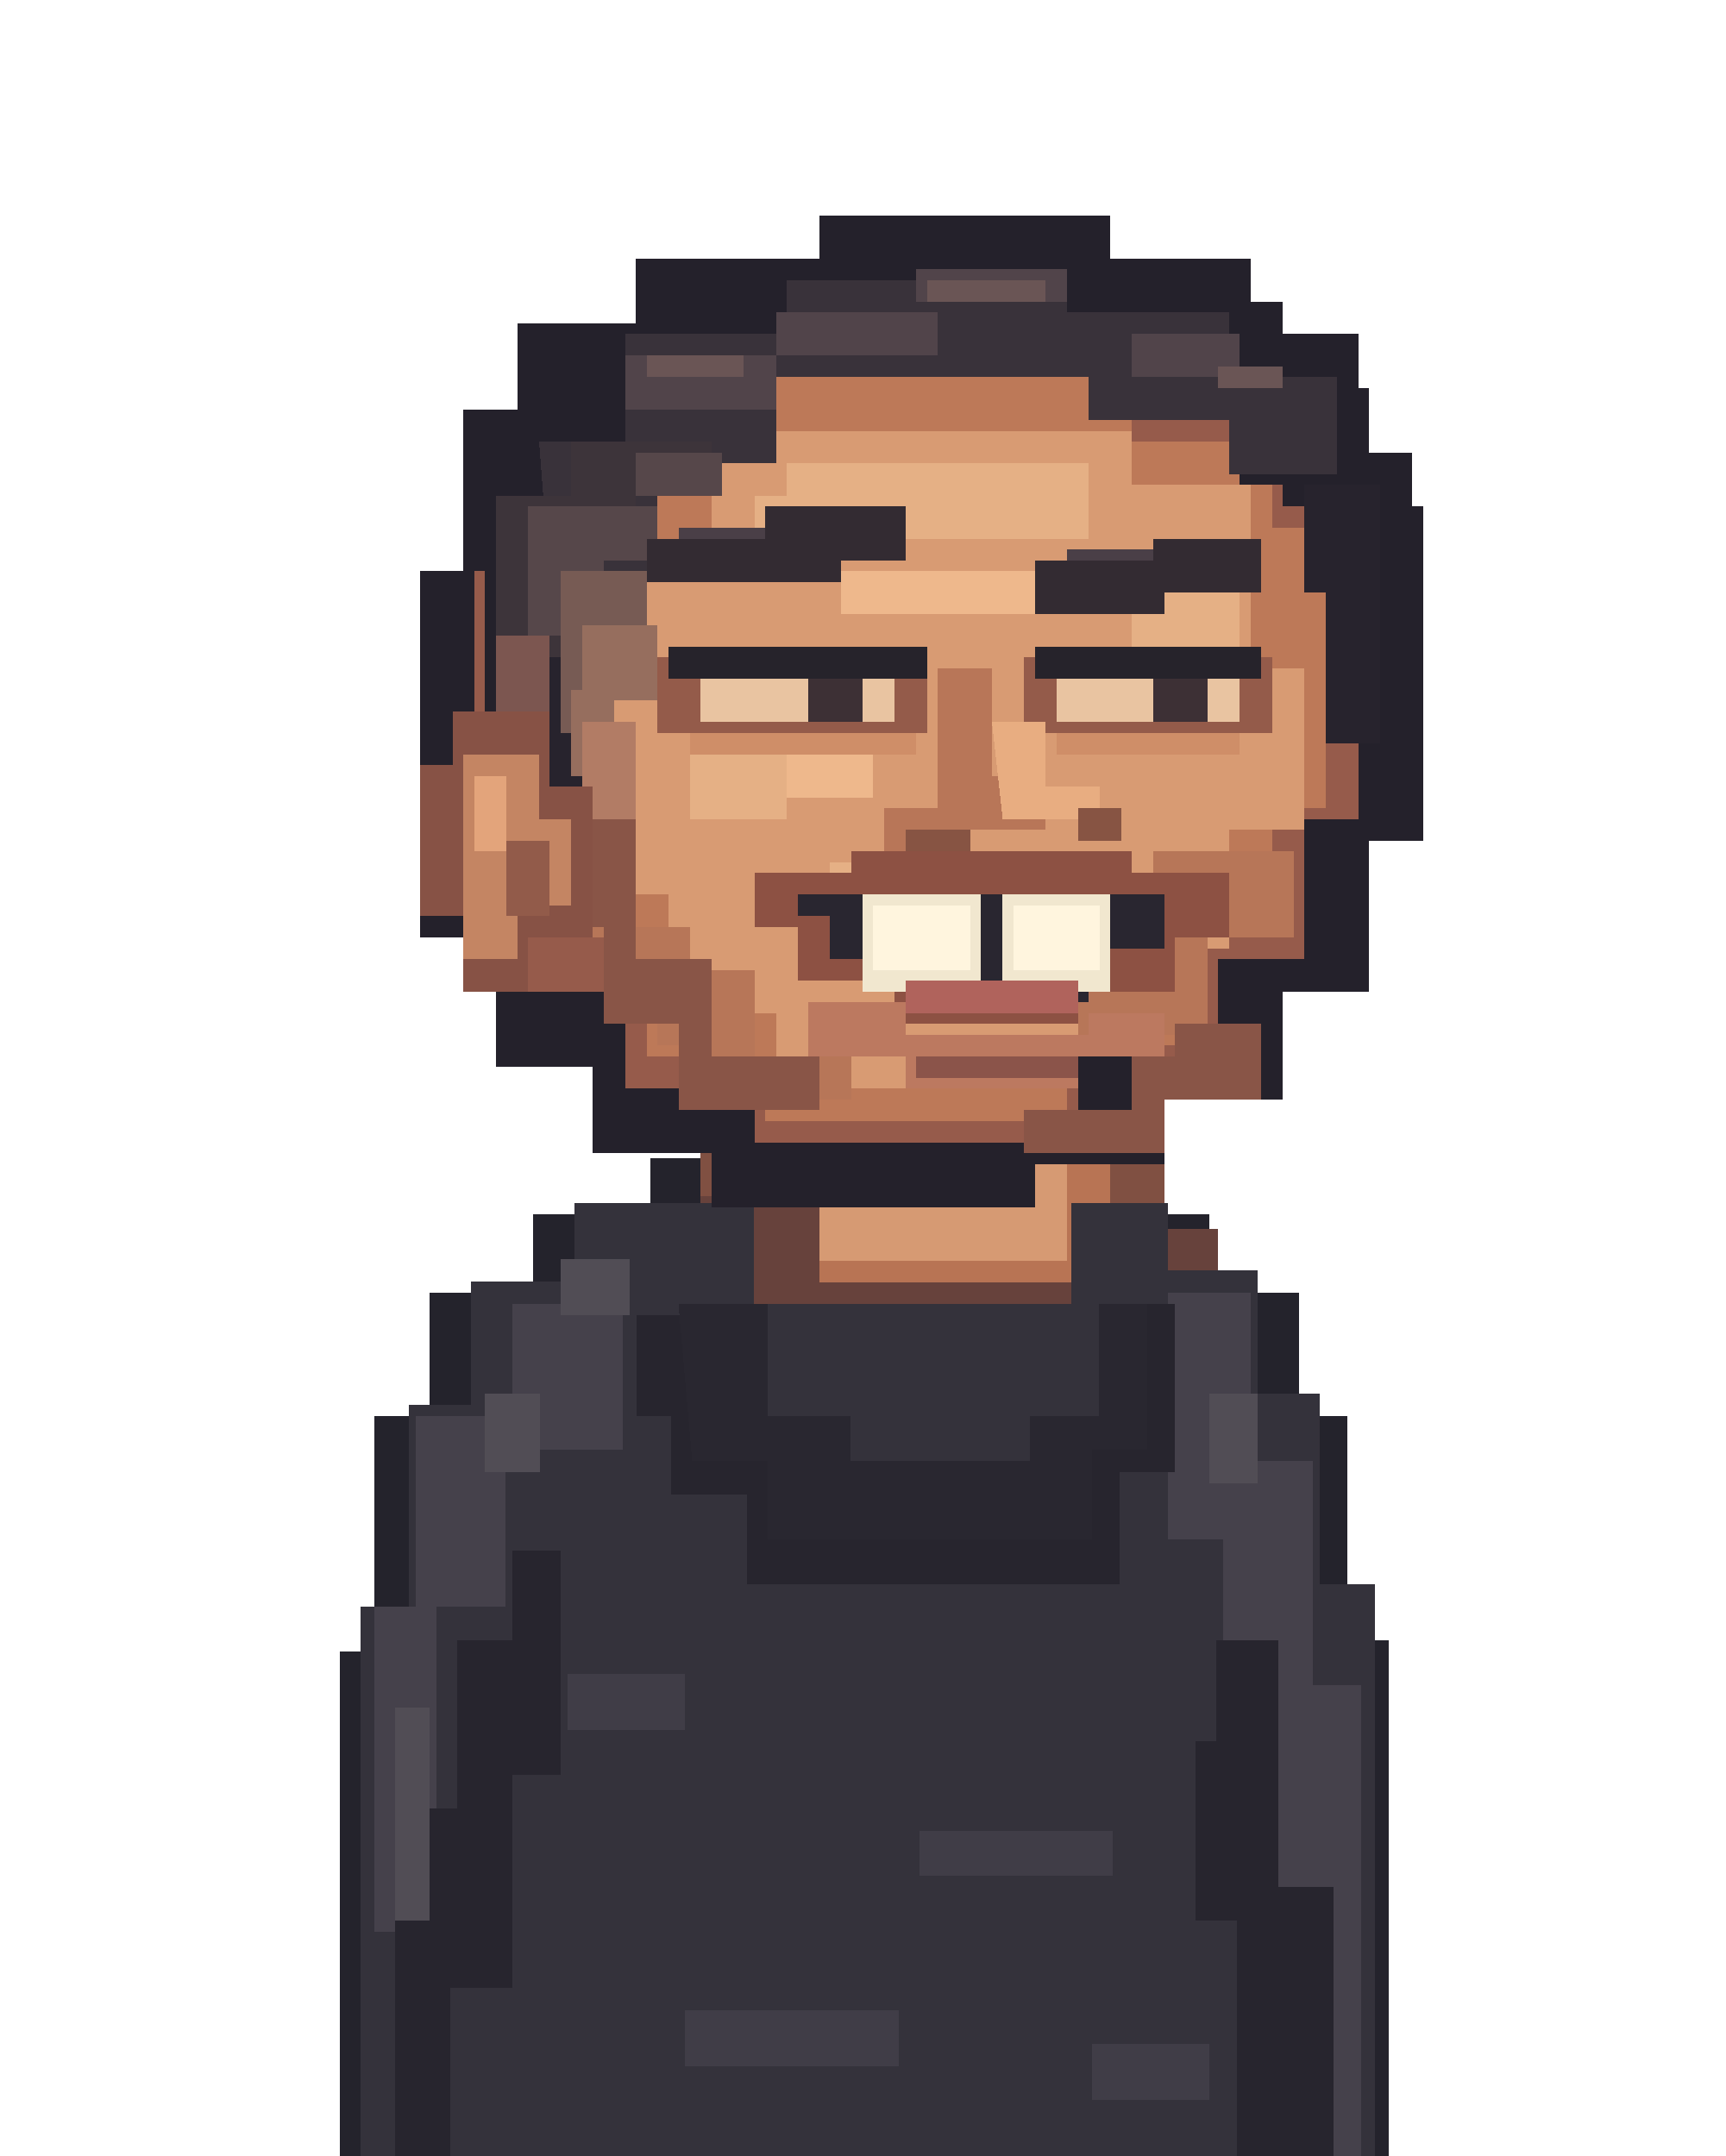
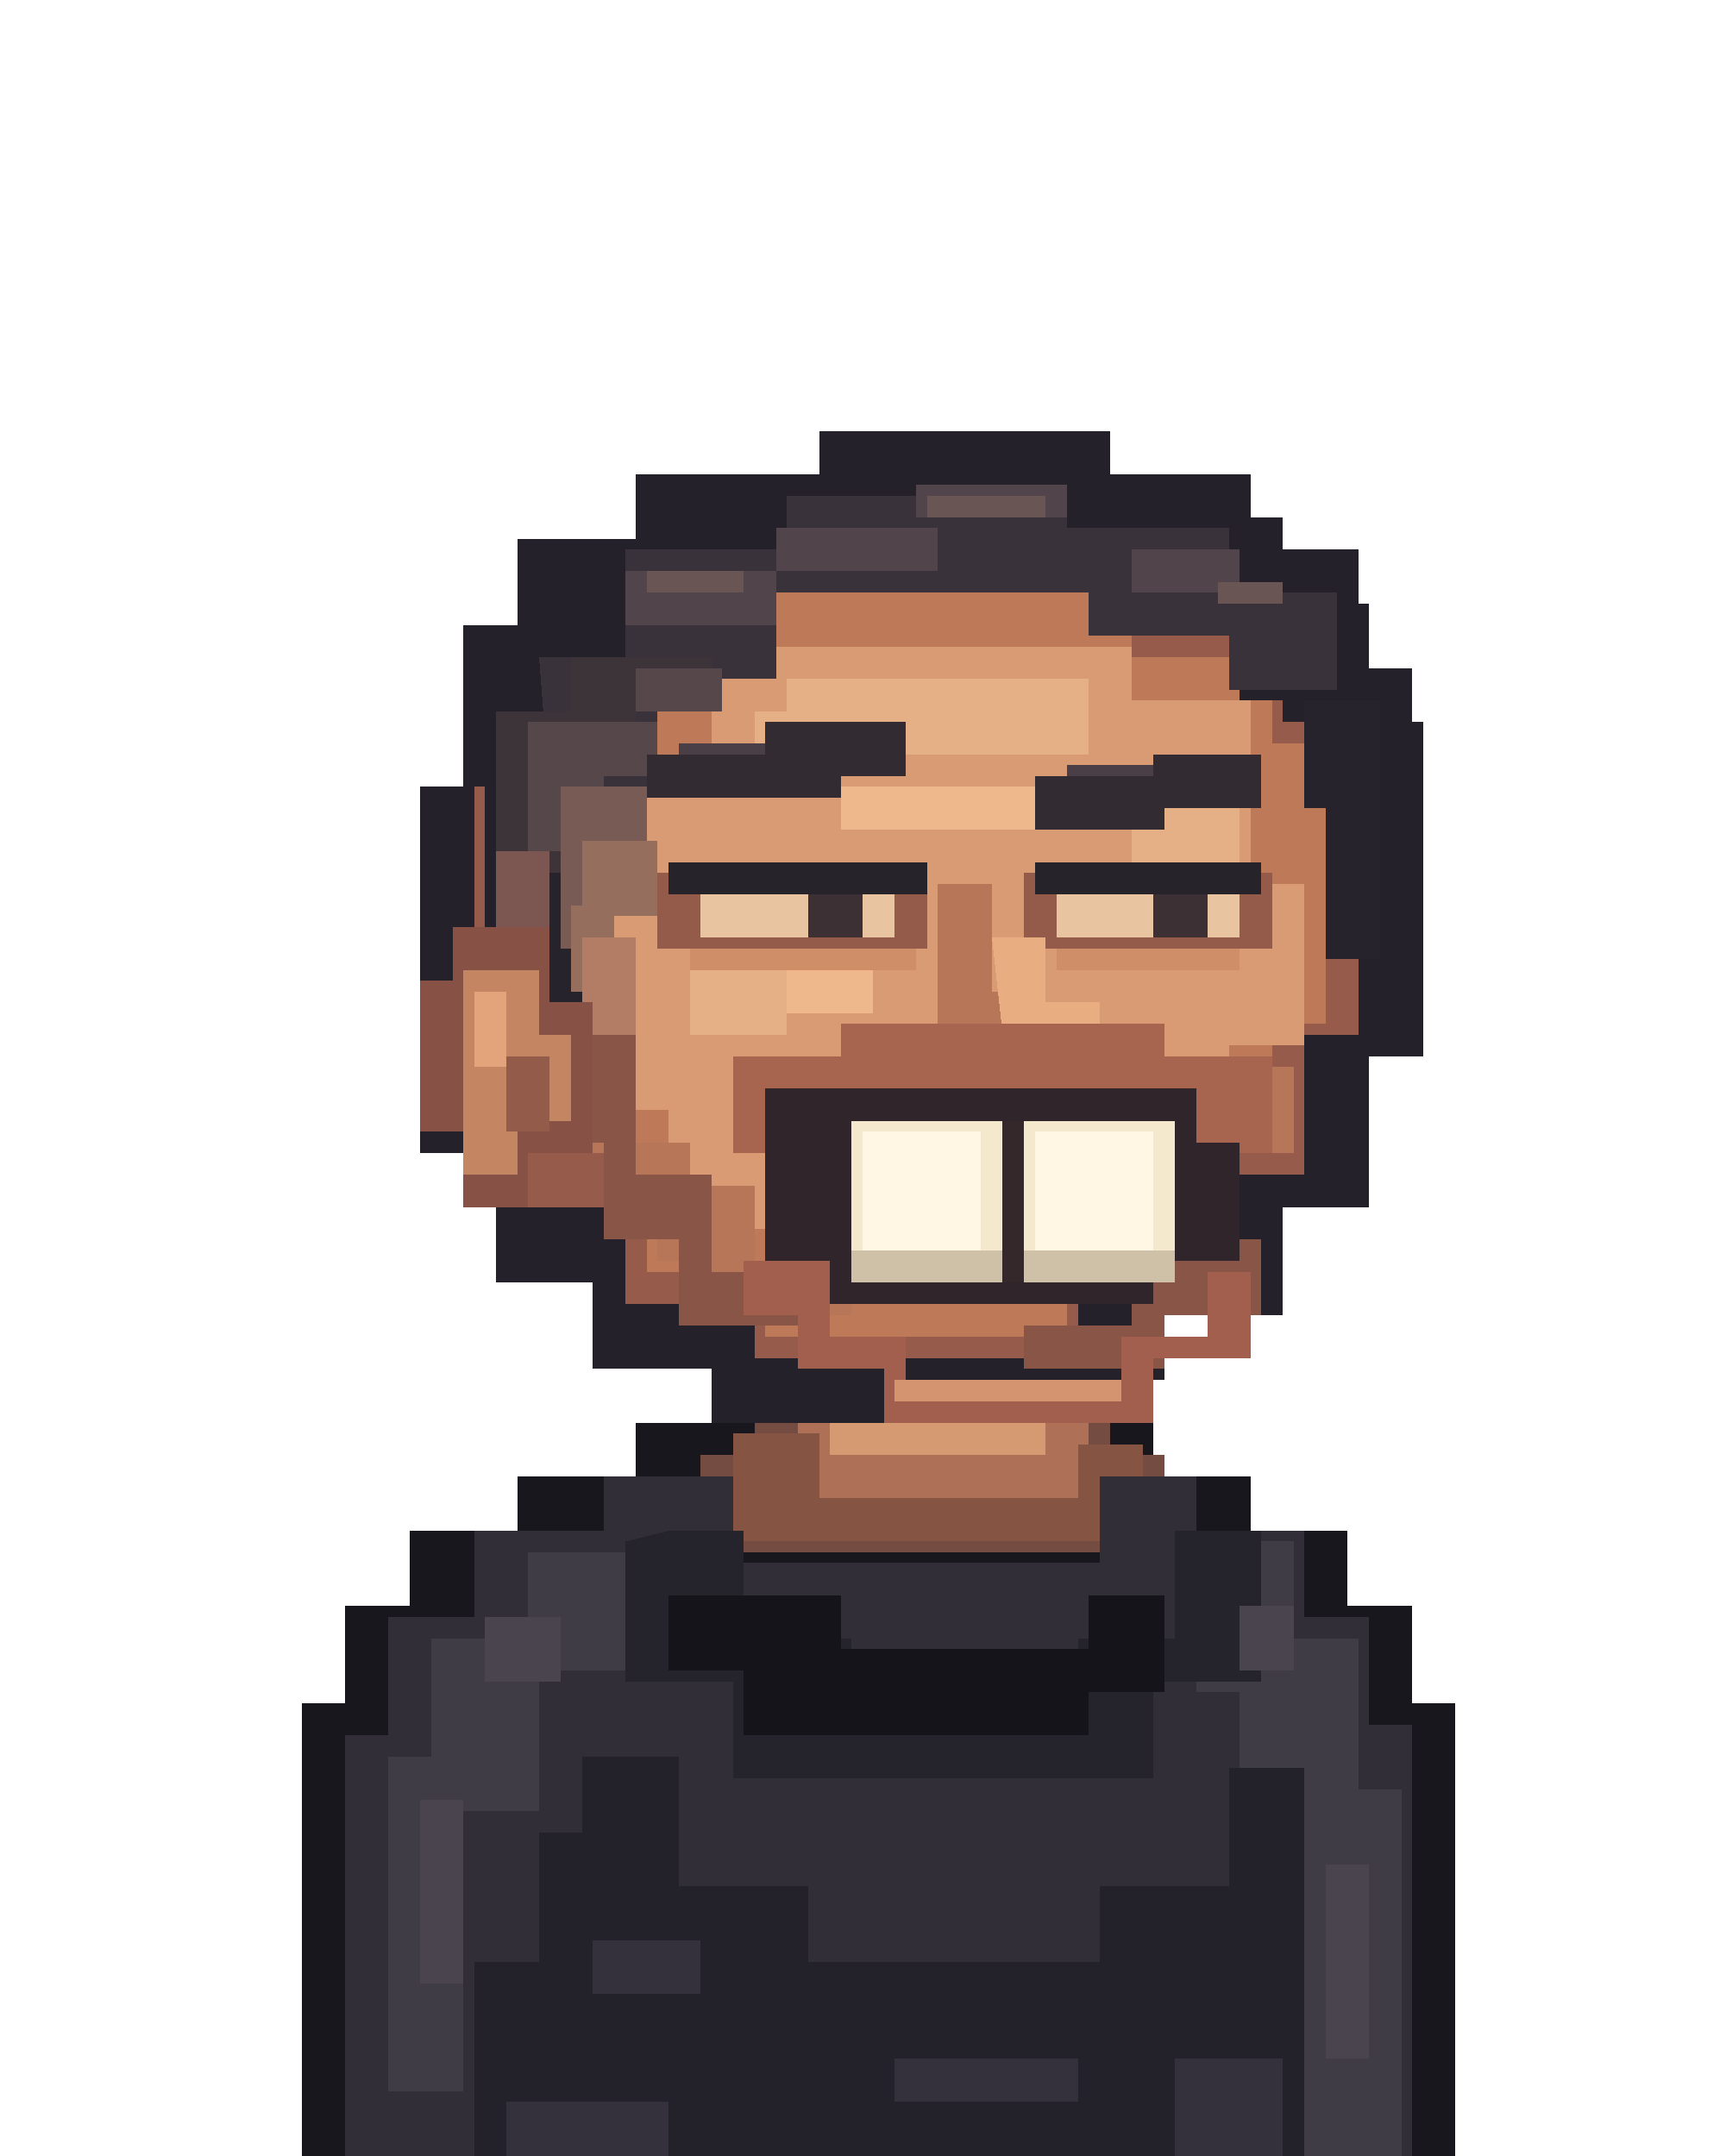
<svg xmlns="http://www.w3.org/2000/svg" width="480" height="600" viewBox="0 0 160 200" shape-rendering="crispEdges" data-expression="angry">
-   <g id="body-outline" fill="#24232c" transform="translate(29 -8) scale(0.64 1.04)">
-     <path d="M49 111h66v5h15v7h13v11h7v20h6v46H4v-45h5v-21h8v-11h15v-7h17z" />
-   </g>
-   <g id="neck">
-     <path fill="#805042" d="M65 98h43v21h8v10H56v-12h9z" />
-     <path fill="#b87454" d="M70 100h33v17h9v5H65v-7h5z" />
-     <path fill="#d69a73" d="M75 105h24v12H75z" />
-     <path fill="#67423c" d="M65 111h11v8h28v-5h9v9H65z" />
-   </g>
-   <g id="shirt" transform="translate(29 -8) scale(0.64 1.04)">
-     <path fill="#34323b" d="M47 115h17v9h46v-9h14v6h13v11h9v17h8v51H7v-49h7v-18h9v-11h15v-7z" />
-     <path fill="#45414b" d="M29 124h16v13H28v14H18v29H9v-29h6v-17h14zM124 123h12v15h9v20h7v42h-14v-28h-6v-27h-8z" />
-     <path fill="#27252e" d="M47 125h15v13h11v4h36v-6h9v-12h7v15h-8v10H63v-8H52v-7h-5zM29 146h7v20h-7v19h-9v15h-8v-31h9v-15h8zM131 154h9v22h8v24h-14v-21h-6v-16h3z" />
-     <path fill="#514d55" d="M25 132h8v7h-8zM36 120h10v5H36zM130 132h7v8h-7zM12 160h5v19h-5z" />
-     <path fill="#403d47" d="M37 157h17v5H37zM88 171h28v4H88zM54 187h31v5H54zM113 190h17v5h-17z" />
-     <path fill="#292730" d="M53 124h13v10h12v4h26v-4h10v-10h7v13h-8v8H66v-7H55z" />
-   </g>
-   <g id="head">
-     <path fill="#24212b" d="M48 30h11v-6h44v4h16v8h8v11h5v31h-5v14h-8v10h-11v6h-12v4H66v-5H55v-8H46v-12h-7V53h4V38h5z" />
-     <path fill="#965b4b" d="M51 39h13v-7h40v5h15v10h7v29h-5v13h-8v9h-13v8H70v-5H58v-9h-9V75h-5V53h7z" />
-     <path fill="#bd7958" d="M57 42h14v-7h34v6h13v8h5v26h-5v12h-8v10h-11v7H71v-6H60v-11h-8V73h-4V55h9z" />
-     <path fill="#d89b73" d="M66 40h39v5h11v17h5v15h-7v11h-10v8H84v5H72v-7H62v-11h-7V66h2V53h9z" />
-     <path fill="#e5b085" d="M73 43h28v7H70v-4h3zM105 51h10v9h-10zM64 63h9v13h-9zM77 80h14v9H77zM98 86h11v5H98z" />
-     <path fill="#b77658" d="M50 60h7v26h7v9h-7v-8h-7zM61 90h9v8h9v4H66v-5h-5zM107 79h13v8h-8v9h-12v5H87v-5h13v-7h7z" />
-     <path fill="#895547" d="M53 76h6v13h7v9h10v5H63v-8h-7v-9h-3zM109 95h8v7h-9v5H95v-4h10v-5h4z" />
-     <path fill="#eeb88c" d="M78 53h21v4H78zM73 68h8v6h-8zM94 81h9v5h-9z" />
-   </g>
-   <g id="hair">
-     <path fill="#24212b" d="M45 60V41h6v-9h10v-7h15v-5h27v4h13v7h10v11h5v15h-8V45h-8v-6h-14v-4H68v8H57v16h-6v13h-6z" />
-     <path fill="#39323a" d="M50 41h8v-10h15v-5h26v3h15v6h10v9h-10v-5h-13v-4H72v8H61v11H51z" />
-     <path fill="#51444a" d="M58 33h14v-4h15v4H72v5H58zM85 25h14v3H85zM105 31h10v4h-10z" />
-     <path fill="#6a5555" d="M60 33h9v2h-9zM86 26h11v2H86zM113 34h6v2h-6z" />
-     <path fill="#27232d" d="M49 47h5v28h-6zM121 45h7v24h-5V55h-2z" />
-   </g>
-   <g id="hair-fade">
-     <path fill="#3d343a" d="M46 46h13v6h-4v9h-4v12h-5zM53 41h13v5H53z" />
-     <path fill="#56474a" d="M49 47h12v5h-5v7h-5v7h-2zM59 42h8v4h-8z" />
-     <path fill="#775b54" d="M52 53h8v7h-3v8h-5z" />
-     <path fill="#966e5e" d="M54 58h7v7h-4v7h-4v-8h1z" />
-     <path fill="#b27c65" d="M54 67h5v9h-5z" />
-     <path fill="#7c5650" d="M46 59h5v10h-5z" />
-   </g>
-   <g id="ear">
-     <path fill="#875245" d="M42 66h9v7h4v14h-6v5h-6v-7h-4V71h3z" />
-     <path fill="#c48563" d="M43 70h7v6h3v8h-5v5h-5z" />
-     <path fill="#e3a47b" d="M44 72h3v7h-3z" />
-     <path fill="#925b4a" d="M47 78h4v7h-4z" />
-   </g>
-   <g id="expression-neutral">
-     <g id="expression-brows">
-       <path fill="#332b32" d="M60 50h11v-3h13v5h-6v2H60z" />
-       <path fill="#332b32" d="M96 52h11v-2h10v5h-9v2H96z" />
-       <path fill="#4a3f47" d="M63 49h8v1h-8zM99 51h8v1h-8z" />
+   <g id="frame-shift" transform="translate(0 20)">
+     <g id="body-outline">
+       <path fill="#18171e" d="M59 112h48v5h9v5h9v7h6v9h4v42H28v-42h4v-9h6v-7h10v-5h11z" />
    </g>
-     <g id="expression-eyes">
-       <path fill="#945b4a" d="M61 61h25v7H61zM95 61h23v7H95z" />
-       <path fill="#e9c4a1" d="M65 63h18v4H65zM98 63h17v4H98z" />
-       <path fill="#3d3035" d="M75 63h5v4h-5zM107 63h5v4h-5z" />
-       <path fill="#26232b" d="M62 60h24v3H62zM96 60h21v3H96z" />
-       <path fill="#cf8e68" d="M64 68h21v2H64zM98 68h17v2H98z" />
+     <g id="neck">
+       <path fill="#744c41" d="M70 100h33v15h5v9H65v-9h5z" />
+       <path fill="#ae7158" d="M74 103h27v12h4v6H69v-6h5z" />
+       <path fill="#d69a73" d="M77 105h20v10H77z" />
+       <path fill="#865443" d="M68 113h8v6h24v-5h6v9H68z" />
    </g>
-     <g id="expression-nose">
-       <path fill="#b87658" d="M87 62h5v10h5v5h-10v3h-5v-5h5z" />
-       <path fill="#e8ad81" d="M92 67h5v6h5v3h-9z" />
-       <path fill="#875443" d="M84 77h6v2h-6zM100 75h4v3h-4z" />
+     <g id="shirt">
+       <path fill="#312e38" d="M56 117h12v8h34v-8h9v5h10v8h6v10h4v40H32v-39h4v-11h8v-8h12z" />
+       <path fill="#403c46" d="M49 124h10v11h-9v13h-7v26h-7v-31h4v-11h9zM111 123h9v9h6v14h4v34h-9v-28h-6v-15h-4z" />
+       <path fill="#25232c" d="M62 122h7v10h10v5h21v-5h9v-10h8v14h-10v9H68v-9h-10v-13z" />
+       <path fill="#23212a" d="M54 143h9v12h12v7h27v-7h12v-11h7v36H44v-18h6v-12h4z" />
+       <path fill="#49444d" d="M45 130h7v6h-7zM115 129h5v6h-5zM39 147h4v17h-4zM123 153h4v18h-4z" />
+       <path fill="#35313c" d="M55 160h10v5H55zM83 171h17v4H83zM47 175h15v5H47zM109 171h10v9h-10z" />
+       <path fill="#15141b" d="M68 128h10v5h23v-5h7v9h-7v4H69v-6h-7v-7z" />
    </g>
-     <g id="expression-mouth">
-       <path fill="#8d5143" d="M70 81h9v-2h26v2h9v6h-5v5h-9v3H83v-4h-9v-5h-4z" />
-       <path fill="#292630" d="M74 83h34v5h-7v5H85v-4h-8v-4h-3z" />
-       <path fill="#f1e7cf" d="M80 83h11v9H80zM93 83h10v9H93z" />
-       <path fill="#fff5de" d="M81 84h9v6H81zM94 84h8v6H94z" />
-       <path fill="#bc7960" d="M75 93h9v3h17v-2h7v4h-8v3H84v-3h-9z" />
-       <path fill="#8b544a" d="M85 98h15v2H85z" />
-       <path fill="#b0635c" d="M84 91h16v3H84z" />
+     <g id="head">
+       <path fill="#24212b" d="M48 30h11v-6h44v4h16v8h8v11h5v31h-5v14h-8v10h-11v6h-12v4H66v-5H55v-8H46v-12h-7V53h4V38h5z" />
+       <path fill="#965b4b" d="M51 39h13v-7h40v5h15v10h7v29h-5v13h-8v9h-13v8H70v-5H58v-9h-9V75h-5V53h7z" />
+       <path fill="#bd7958" d="M57 42h14v-7h34v6h13v8h5v26h-5v12h-8v10h-11v7H71v-6H60v-11h-8V73h-4V55h9z" />
+       <path fill="#d89b73" d="M66 40h39v5h11v17h5v15h-7v11h-10v8H84v5H72v-7H62v-11h-7V66h2V53h9z" />
+       <path fill="#e5b085" d="M73 43h28v7H70v-4h3zM105 51h10v9h-10zM64 63h9v13h-9zM77 80h14v9H77zM98 86h11v5H98z" />
+       <path fill="#b77658" d="M50 60h7v26h7v9h-7v-8h-7zM61 90h9v8h9v4H66v-5h-5zM107 79h13v8h-8v9h-12v5H87v-5h13v-7h7z" />
+       <path fill="#895547" d="M53 76h6v13h7v9h10v5H63v-8h-7v-9h-3zM109 95h8v7h-9v5H95v-4h10v-5h4z" />
+       <path fill="#eeb88c" d="M78 53h21v4H78zM73 68h8v6h-8zM94 81h9v5h-9z" />
+     </g>
+     <g id="hair">
+       <path fill="#24212b" d="M45 60V41h6v-9h10v-7h15v-5h27v4h13v7h10v11h5v15h-8V45h-8v-6h-14v-4H68v8H57v16h-6v13h-6z" />
+       <path fill="#39323a" d="M50 41h8v-10h15v-5h26v3h15v6h10v9h-10v-5h-13v-4H72v8H61v11H51z" />
+       <path fill="#51444a" d="M58 33h14v-4h15v4H72v5H58zM85 25h14v3H85zM105 31h10v4h-10z" />
+       <path fill="#6a5555" d="M60 33h9v2h-9zM86 26h11v2H86zM113 34h6v2h-6z" />
+       <path fill="#27232d" d="M49 47h5v28h-6zM121 45h7v24h-5V55h-2z" />
+     </g>
+     <g id="hair-fade">
+       <path fill="#3d343a" d="M46 46h13v6h-4v9h-4v12h-5zM53 41h13v5H53z" />
+       <path fill="#56474a" d="M49 47h12v5h-5v7h-5v7h-2zM59 42h8v4h-8z" />
+       <path fill="#775b54" d="M52 53h8v7h-3v8h-5z" />
+       <path fill="#966e5e" d="M54 58h7v7h-4v7h-4v-8h1z" />
+       <path fill="#b27c65" d="M54 67h5v9h-5z" />
+       <path fill="#7c5650" d="M46 59h5v10h-5z" />
+     </g>
+     <g id="ear">
+       <path fill="#875245" d="M42 66h9v7h4v14h-6v5h-6v-7h-4V71h3z" />
+       <path fill="#c48563" d="M43 70h7v6h3v8h-5v5h-5z" />
+       <path fill="#e3a47b" d="M44 72h3v7h-3z" />
+       <path fill="#925b4a" d="M47 78h4v7h-4z" />
+     </g>
+     <g id="expression-neutral">
+       <g id="expression-brows">
+         <path fill="#332b32" d="M60 50h11v-3h13v5h-6v2H60z" />
+         <path fill="#332b32" d="M96 52h11v-2h10v5h-9v2H96z" />
+         <path fill="#4a3f47" d="M63 49h8v1h-8zM99 51h8v1h-8z" />
+       </g>
+       <g id="expression-eyes">
+         <path fill="#945b4a" d="M61 61h25v7H61zM95 61h23v7H95z" />
+         <path fill="#e9c4a1" d="M65 63h18v4H65zM98 63h17v4H98z" />
+         <path fill="#3d3035" d="M75 63h5v4h-5zM107 63h5v4h-5z" />
+         <path fill="#26232b" d="M62 60h24v3H62zM96 60h21v3H96z" />
+         <path fill="#cf8e68" d="M64 68h21v2H64zM98 68h17v2H98z" />
+       </g>
+       <g id="expression-nose">
+         <path fill="#b87658" d="M87 62h5v10h5v5h-10v3h-5v-5h5z" />
+         <path fill="#e8ad81" d="M92 67h5v6h5v3h-9z" />
+         <path fill="#875443" d="M84 77h6v2h-6zM100 75h4v3h-4z" />
+       </g>
+       <g id="expression-mouth">
+         <path fill="#a76550" d="M68 78h10v-3h30v3h10v9h-3v8h-9v6H78v-6h-7v-8h-3z" />
+         <path fill="#30252b" d="M71 81h40v5h4v11h-8v4H77v-4h-6v-11z" />
+         <path fill="#f4e8cd" d="M79 84h14v15H79zM95 84h14v15H95z" />
+         <path fill="#fff7e4" d="M80 85h11v11H80zM96 85h11v11H96z" />
+         <path fill="#cfc1a8" d="M79 96h14v3H79zM95 96h14v3H95z" />
+         <path fill="#34282a" d="M93 84h2v15h-2z" />
+         <path fill="#a25f4d" d="M69 97h8v7h7v4h20v-4h8v-6h4v8h-9v6H82v-5h-8v-5h-5z" />
+         <path fill="#d49470" d="M83 108h21v2H83z" />
+       </g>
    </g>
  </g>
</svg>
